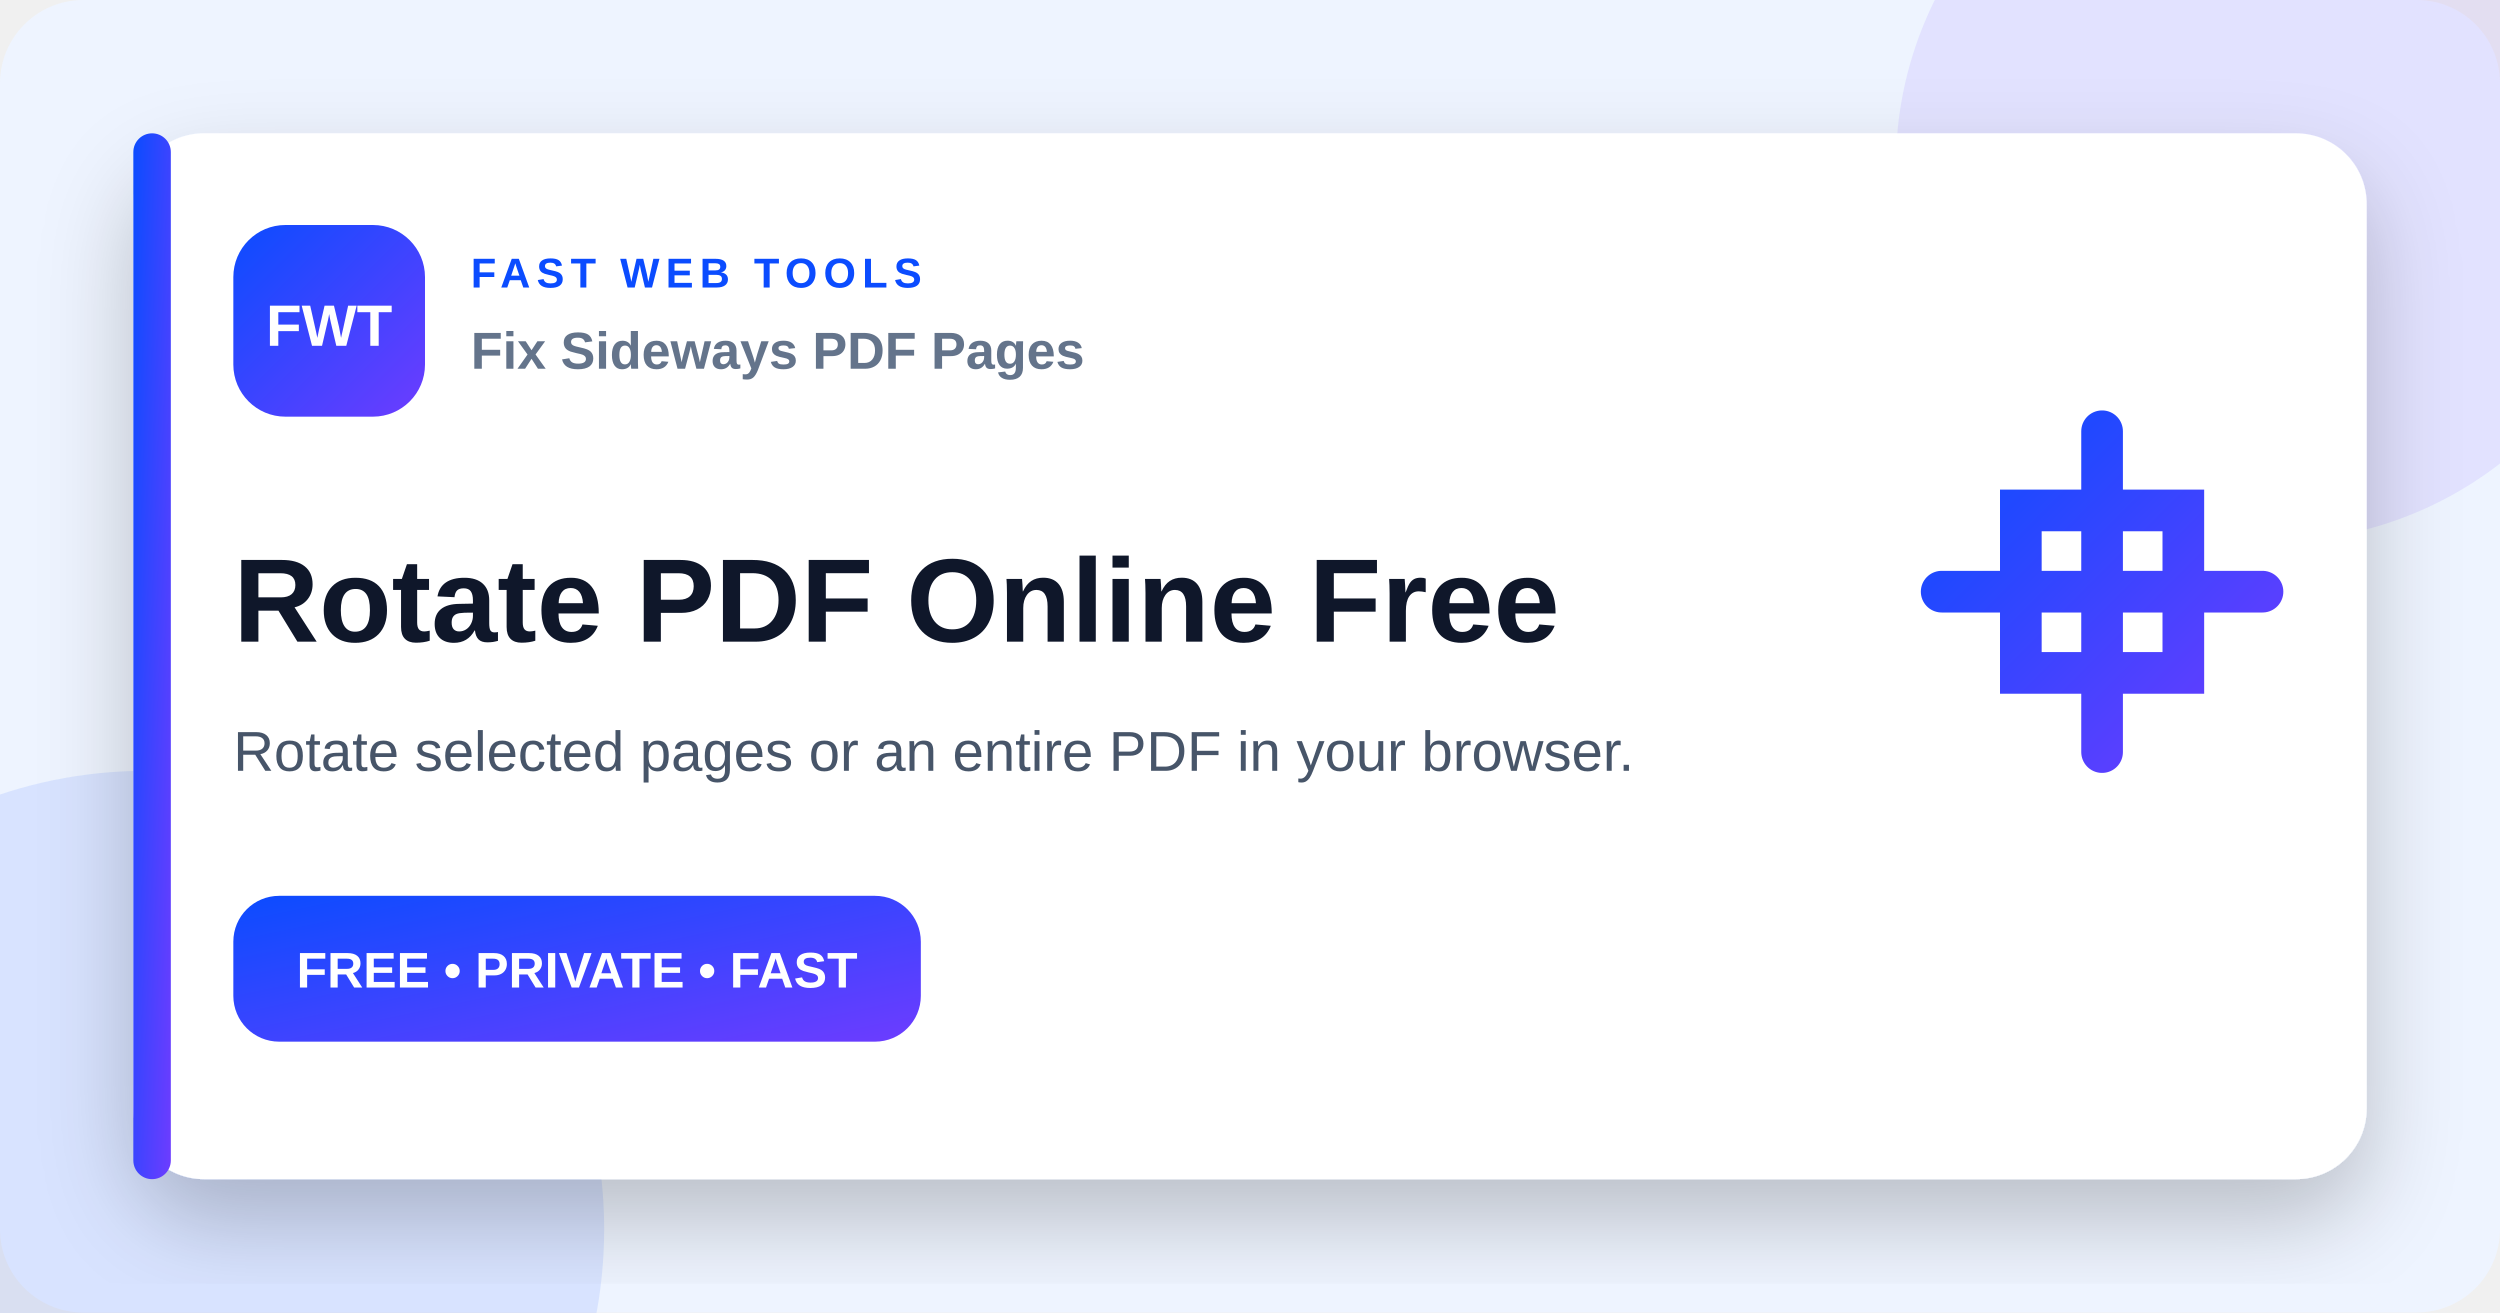
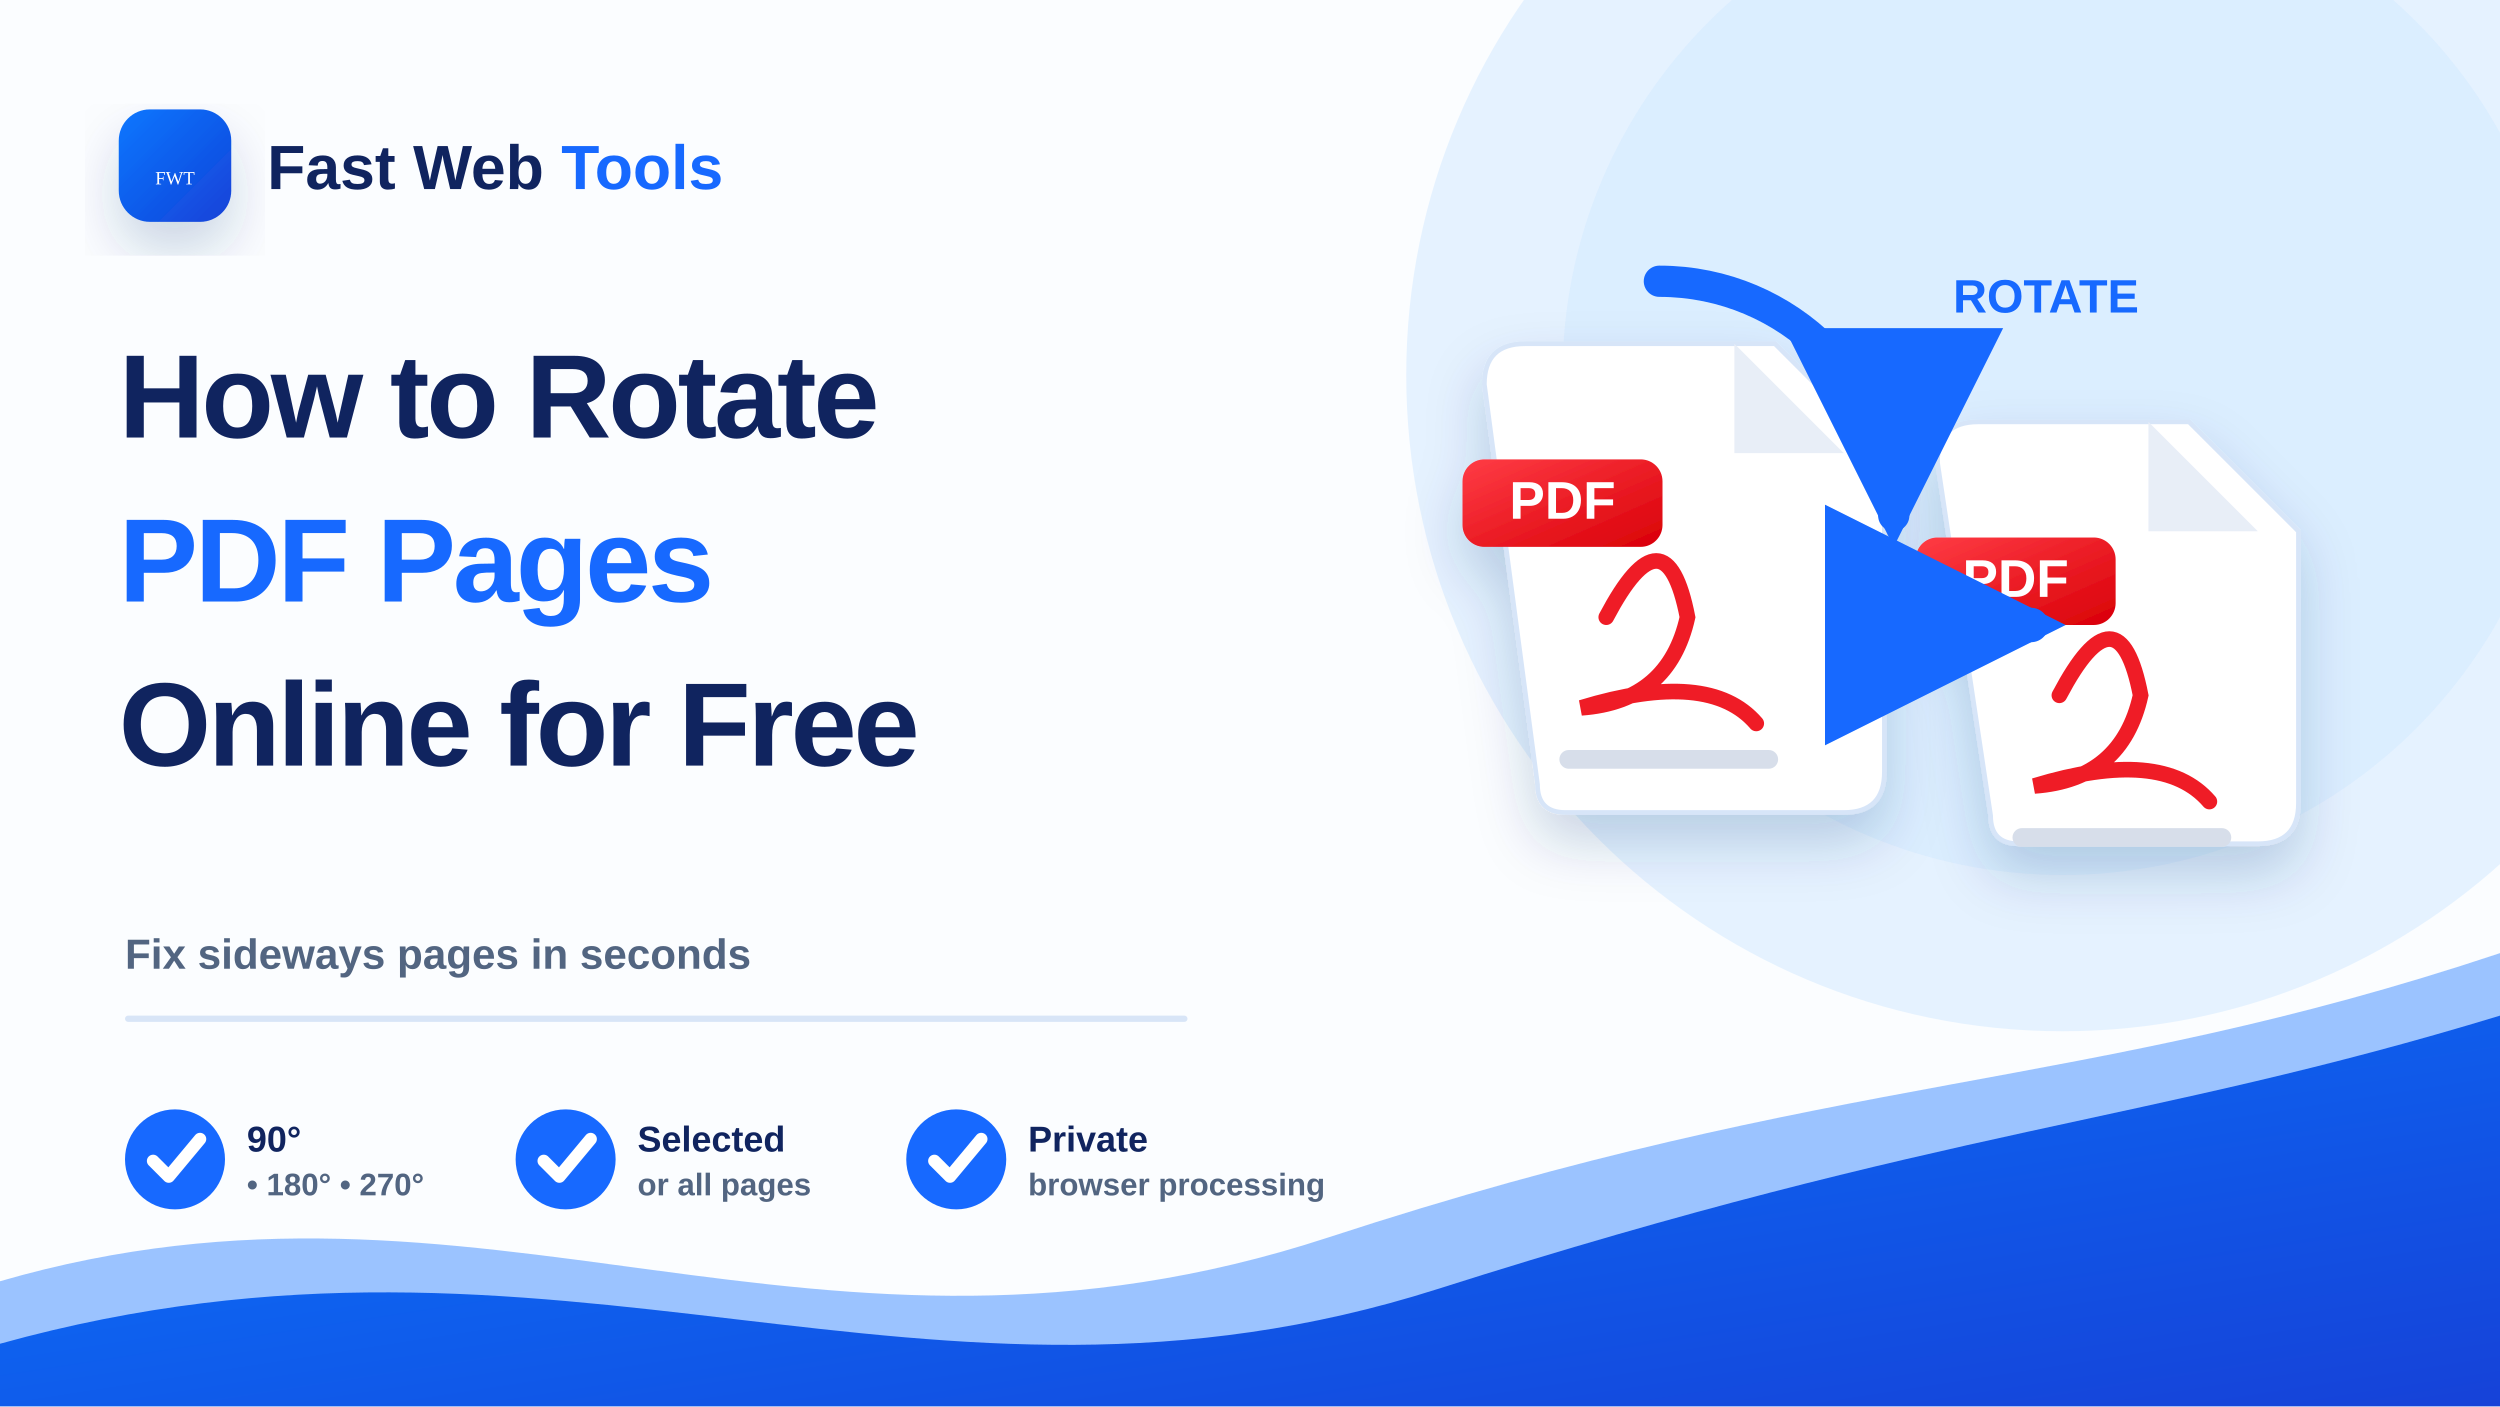
- <svg xmlns="http://www.w3.org/2000/svg" width="1200" height="630" viewBox="0 0 1200 630" role="img" aria-labelledby="title desc">
+ <svg xmlns="http://www.w3.org/2000/svg" width="1600" height="900" viewBox="0 0 1600 900" role="img" aria-labelledby="title desc">
  <defs>
-     <linearGradient id="g" x1="0" y1="0" x2="1" y2="1">
-       <stop stop-color="#0b4cff" />
-       <stop offset="1" stop-color="#6d3cff" />
+     <linearGradient id="blue" x1="0" y1="0" x2="1" y2="1">
+       <stop stop-color="#0877ff" />
+       <stop offset="1" stop-color="#1642d8" />
    </linearGradient>
-     <filter id="s">
-       <feDropShadow dx="0" dy="20" stdDeviation="22" flood-opacity=".22" />
+     <linearGradient id="red" x1="0" y1="0" x2="1" y2="1">
+       <stop stop-color="#ff3c45" />
+       <stop offset="1" stop-color="#d90008" />
+     </linearGradient>
+     <filter id="shadow" x="-30%" y="-30%" width="160%" height="160%">
+       <feDropShadow dx="0" dy="18" stdDeviation="18" flood-color="#0b3475" flood-opacity=".20" />
    </filter>
+     <marker id="arrow" markerWidth="7" markerHeight="7" refX="6" refY="3.5" orient="auto">
+       <path d="M0 0L7 3.5 0 7z" fill="#1769ff" />
+     </marker>
+     <style>.brand{font:900 40px Arial;fill:#10245f}.brandBlue{fill:#1769ff}.hero{font:900 76px Arial;letter-spacing:-2px}.sub{font:700 27px Arial;fill:#526581}.feature{font:900 23px Arial;fill:#10245f}.feature2{font:700 20px Arial;fill:#526581}.tag{font:900 34px Arial;fill:white}.badgeText{font:900 30px Arial;fill:#1769ff}.smallStrong{font:900 30px Arial;fill:#10245f}.caseBig{font:900 54px Arial;fill:#1769ff}.urlText{font:700 22px Arial;fill:#163568}.statusGreen{font:900 28px Arial;fill:#16a34a}.metaBlue{font:700 29px Arial;fill:#1557cf}.metaUrl{font:600 21px Arial;fill:#16833f}.metaBody{font:500 22px Arial;fill:#53627b}.codeText{font:900 25px Arial;fill:#1769ff}</style>
  </defs>
-   <rect width="1200" height="630" rx="40" fill="#eef4ff" />
-   <circle cx="1090" cy="80" r="180" fill="#6d3cff" opacity=".10" />
-   <circle cx="70" cy="590" r="220" fill="#0b4cff" opacity=".10" />
-   <rect x="64" y="64" width="1072" height="502" rx="34" fill="white" filter="url(#s)" />
-   <rect x="64" y="64" width="18" height="502" rx="9" fill="url(#g)" />
-   <rect x="112" y="108" width="92" height="92" rx="25" fill="url(#g)" />
-   <text x="158" y="166" text-anchor="middle" font-family="Arial" font-size="28" font-weight="800" fill="white">FWT</text>
-   <text x="226" y="138" font-family="Arial" font-size="20" font-weight="800" letter-spacing="3" fill="#0b4cff">FAST WEB TOOLS</text>
-   <text x="226" y="177" font-family="Arial" font-size="25" font-weight="700" fill="#64748b">Fix Sideways PDF Pages</text>
-   <text x="112" y="308" font-family="Arial" font-size="57" font-weight="800" fill="#0f172a">Rotate PDF Online Free</text>
-   <text x="112" y="370" font-family="Arial" font-size="27" fill="#475569">Rotate selected pages or an entire PDF in your browser.</text>
-   <rect x="112" y="430" width="330" height="70" rx="22" fill="url(#g)" />
-   <text x="277" y="474" text-anchor="middle" font-family="Arial" font-size="24" font-weight="800" fill="white">FREE • PRIVATE • FAST</text>
-   <path d="M970 245h78v78h-78z M932 284h154 M1009 207v154" stroke="url(#g)" stroke-width="20" stroke-linecap="round" fill="none" />
+   <rect width="1600" height="900" fill="#fbfdff" />
+   <circle cx="1320" cy="240" r="420" fill="#e5f2ff" />
+   <circle cx="1320" cy="240" r="320" fill="#d8ecff" opacity=".75" />
+   <path d="M0 820C310 730 520 900 850 792S1330 700 1600 610V900H0z" fill="#257dff" opacity=".45" />
+   <path d="M0 860C360 760 590 930 920 825S1370 720 1600 650V900H0z" fill="url(#blue)" />
+   <g transform="translate(76,70)">
+     <rect width="72" height="72" rx="20" fill="url(#blue)" filter="url(#shadow)" />
+     <text x="36" y="48" text-anchor="middle" font="900 25px Arial" fill="white">FWT</text>
+     <text x="95" y="51" class="brand">Fast Web <tspan class="brandBlue">Tools</tspan>
+     </text>
+   </g>
+   <text x="76" y="280" class="hero" fill="#10245f">How to Rotate</text>
+   <text x="76" y="385" class="hero" fill="#1769ff">PDF Pages</text>
+   <text x="76" y="490" class="hero" fill="#10245f">Online for Free</text>
+   <text x="80" y="620" class="sub">Fix sideways pages in seconds</text>
+   <rect x="80" y="650" width="680" height="4" rx="2" fill="#d8e5f7" />
+   <g transform="translate(80,710)">
+     <circle cx="32" cy="32" r="32" fill="#1769ff" />
+     <path d="M18 33l10 10 20-24" stroke="white" stroke-width="8" fill="none" stroke-linecap="round" stroke-linejoin="round" />
+     <text x="78" y="27" class="feature">90°</text>
+     <text x="78" y="55" class="feature2">• 180° • 270°</text>
+   </g>
+   <g transform="translate(330,710)">
+     <circle cx="32" cy="32" r="32" fill="#1769ff" />
+     <path d="M18 33l10 10 20-24" stroke="white" stroke-width="8" fill="none" stroke-linecap="round" stroke-linejoin="round" />
+     <text x="78" y="27" class="feature">Selected</text>
+     <text x="78" y="55" class="feature2">or all pages</text>
+   </g>
+   <g transform="translate(580,710)">
+     <circle cx="32" cy="32" r="32" fill="#1769ff" />
+     <path d="M18 33l10 10 20-24" stroke="white" stroke-width="8" fill="none" stroke-linecap="round" stroke-linejoin="round" />
+     <text x="78" y="27" class="feature">Private</text>
+     <text x="78" y="55" class="feature2">browser processing</text>
+   </g>
+   <g filter="url(#shadow)">
+     <path d="M950 246q0-26 26-26h160l70 70v204q0 26-26 26h-178q-18 0-18-18z" fill="white" stroke="#d7e5f8" stroke-width="3" />
+     <path d="M1110 220v70h70" fill="#e8eef7" />
+     <rect x="936" y="294" width="128" height="56" rx="14" fill="url(#red)" />
+     <text x="1000" y="332" text-anchor="middle" class="tag">PDF</text>
+     <path d="M1028 395q38-72 52 0q-12 54-68 58q82-25 112 10" stroke="#ef1b25" stroke-width="10" fill="none" stroke-linecap="round" />
+     <rect x="998" y="480" width="140" height="12" rx="6" fill="#d7deea" />
+   </g>
+   <g filter="url(#shadow)">
+     <path d="M1240 296q0-26 26-26h135l70 70v174q0 26-26 26h-153q-18 0-18-18z" fill="white" stroke="#d7e5f8" stroke-width="3" />
+     <path d="M1375 270v70h70" fill="#e8eef7" />
+     <rect x="1226" y="344" width="128" height="56" rx="14" fill="url(#red)" />
+     <text x="1290" y="382" text-anchor="middle" class="tag">PDF</text>
+     <path d="M1318 445q38-72 52 0q-12 54-68 58q82-25 112 10" stroke="#ef1b25" stroke-width="10" fill="none" stroke-linecap="round" />
+     <rect x="1288" y="530" width="140" height="12" rx="6" fill="#d7deea" />
+   </g>
+   <path d="M1180 400h120" stroke="#1769ff" stroke-width="22" stroke-linecap="round" marker-end="url(#arrow)" />
+   <path d="M1062 180a150 150 0 0 1 150 150" fill="none" stroke="#1769ff" stroke-width="20" stroke-linecap="round" marker-end="url(#arrow)" />
+   <text x="1250" y="200" class="badgeText">ROTATE</text>
</svg>
